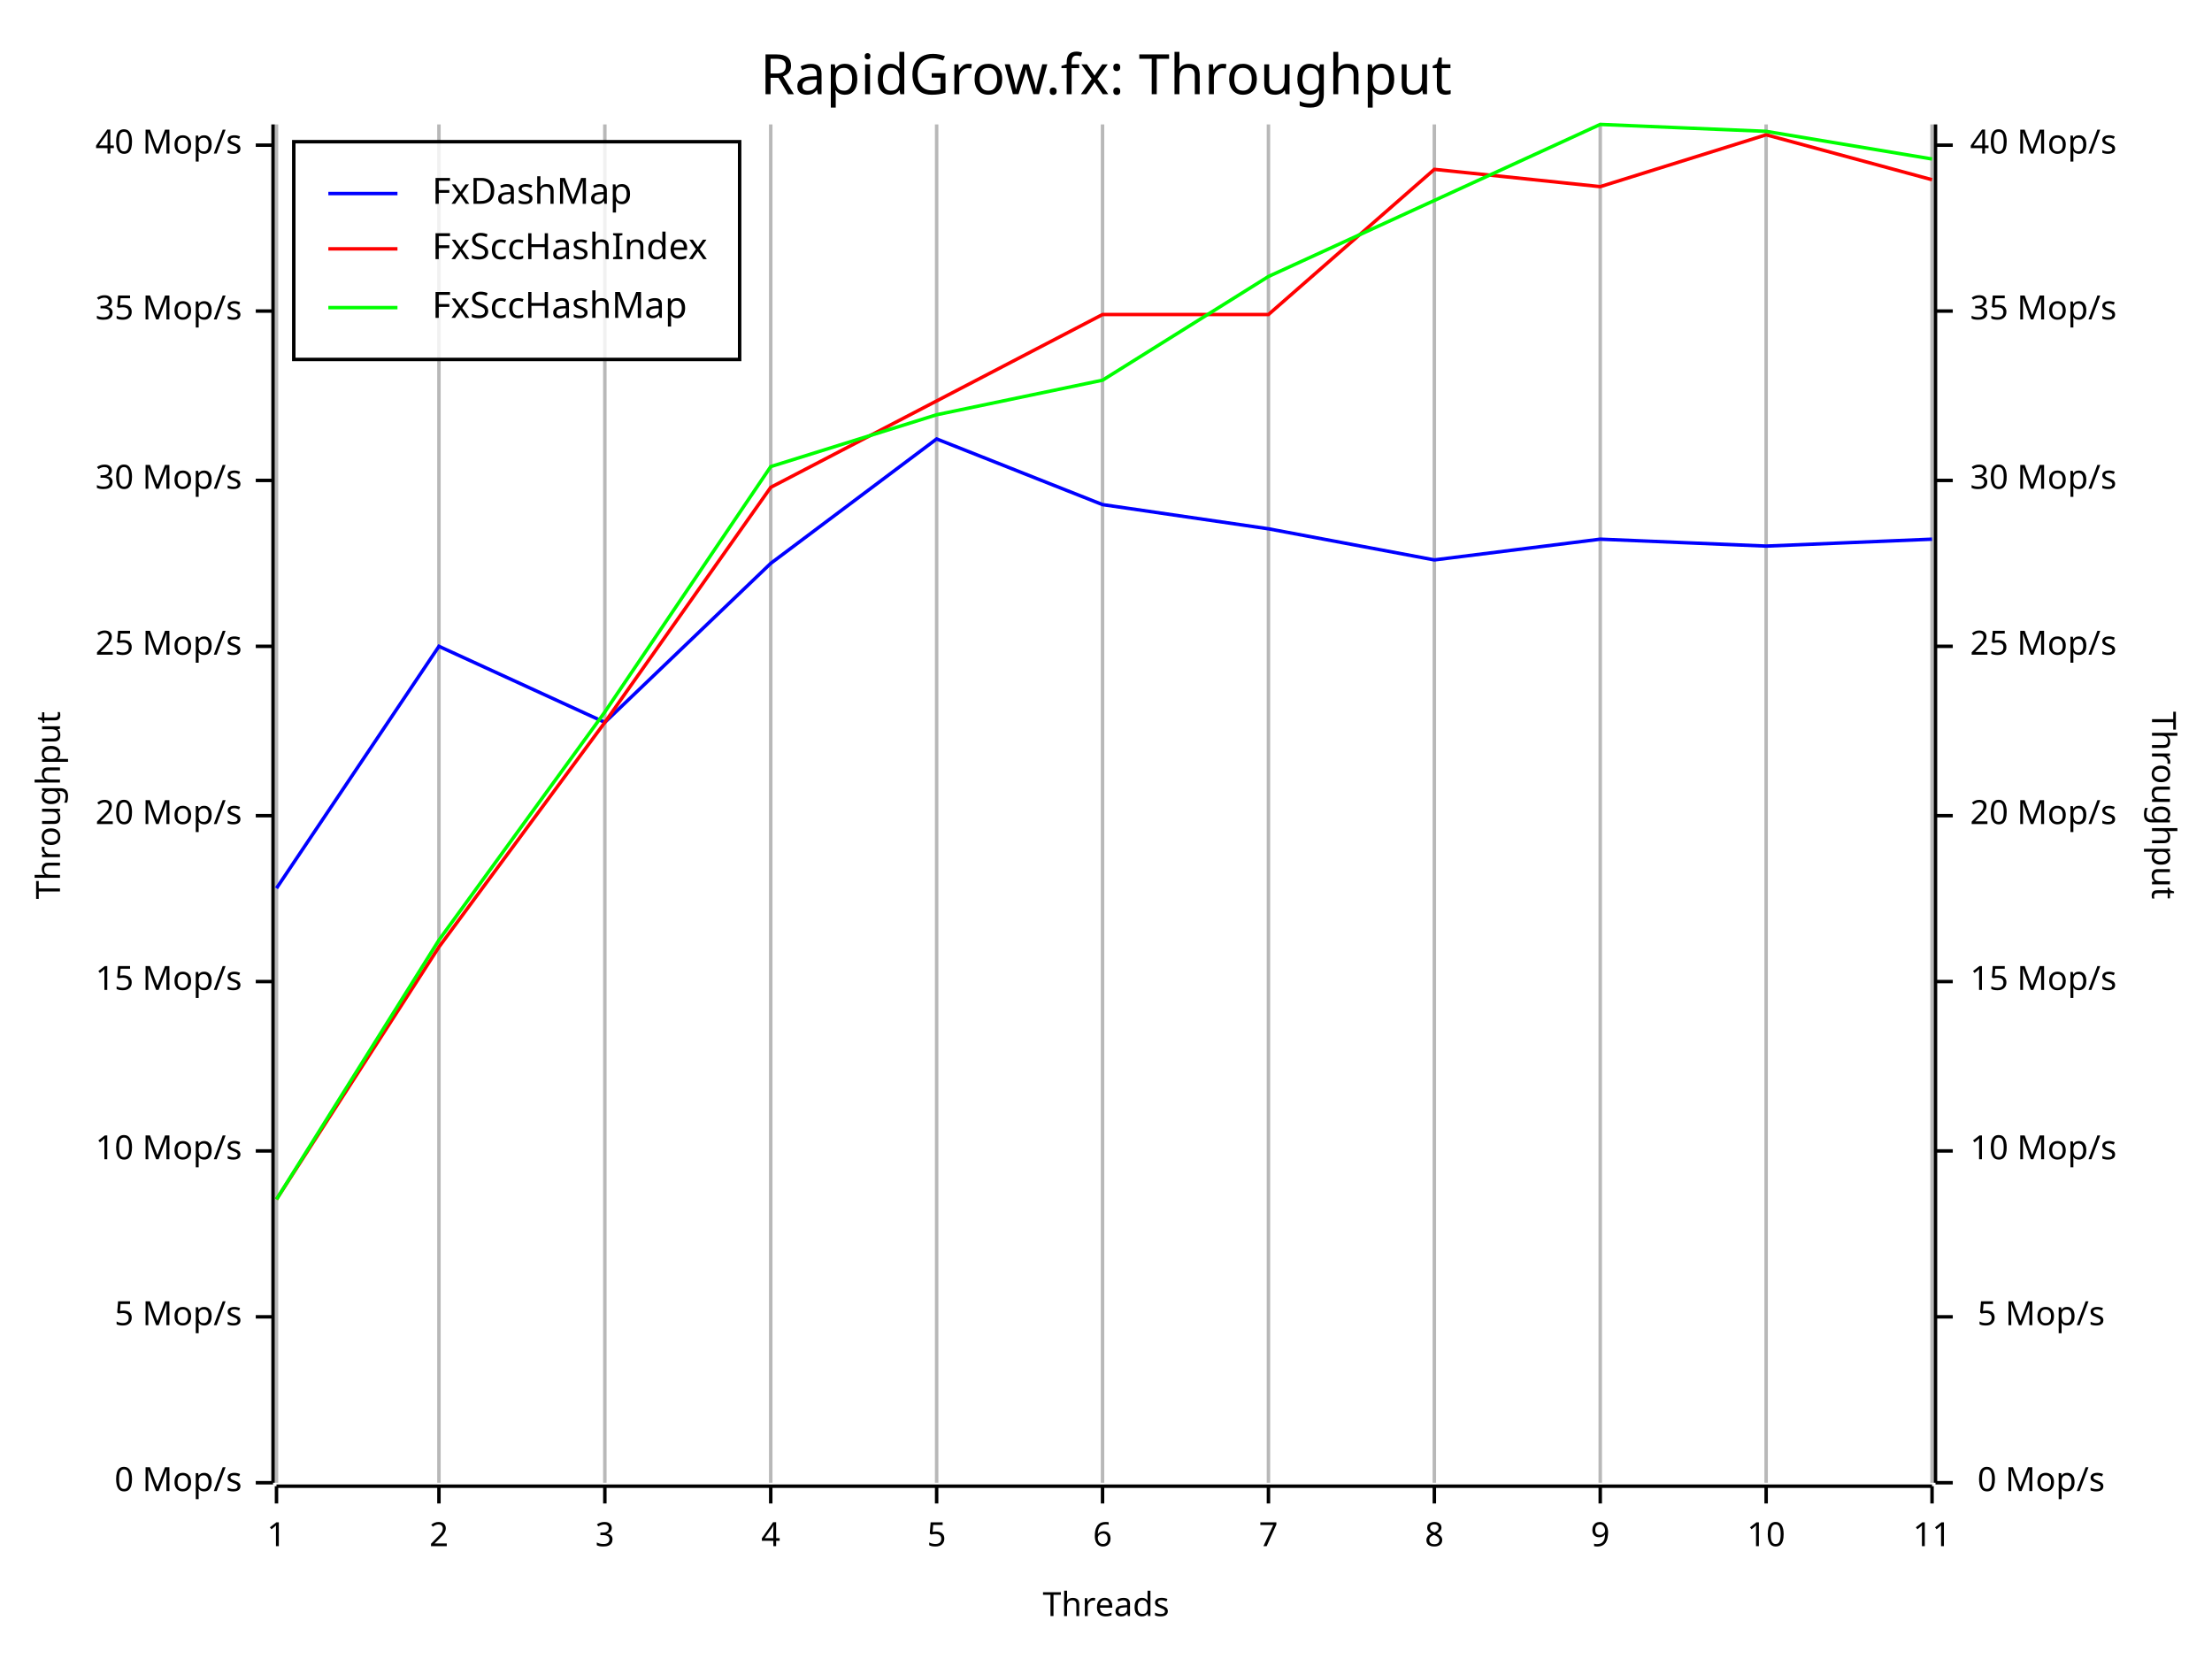
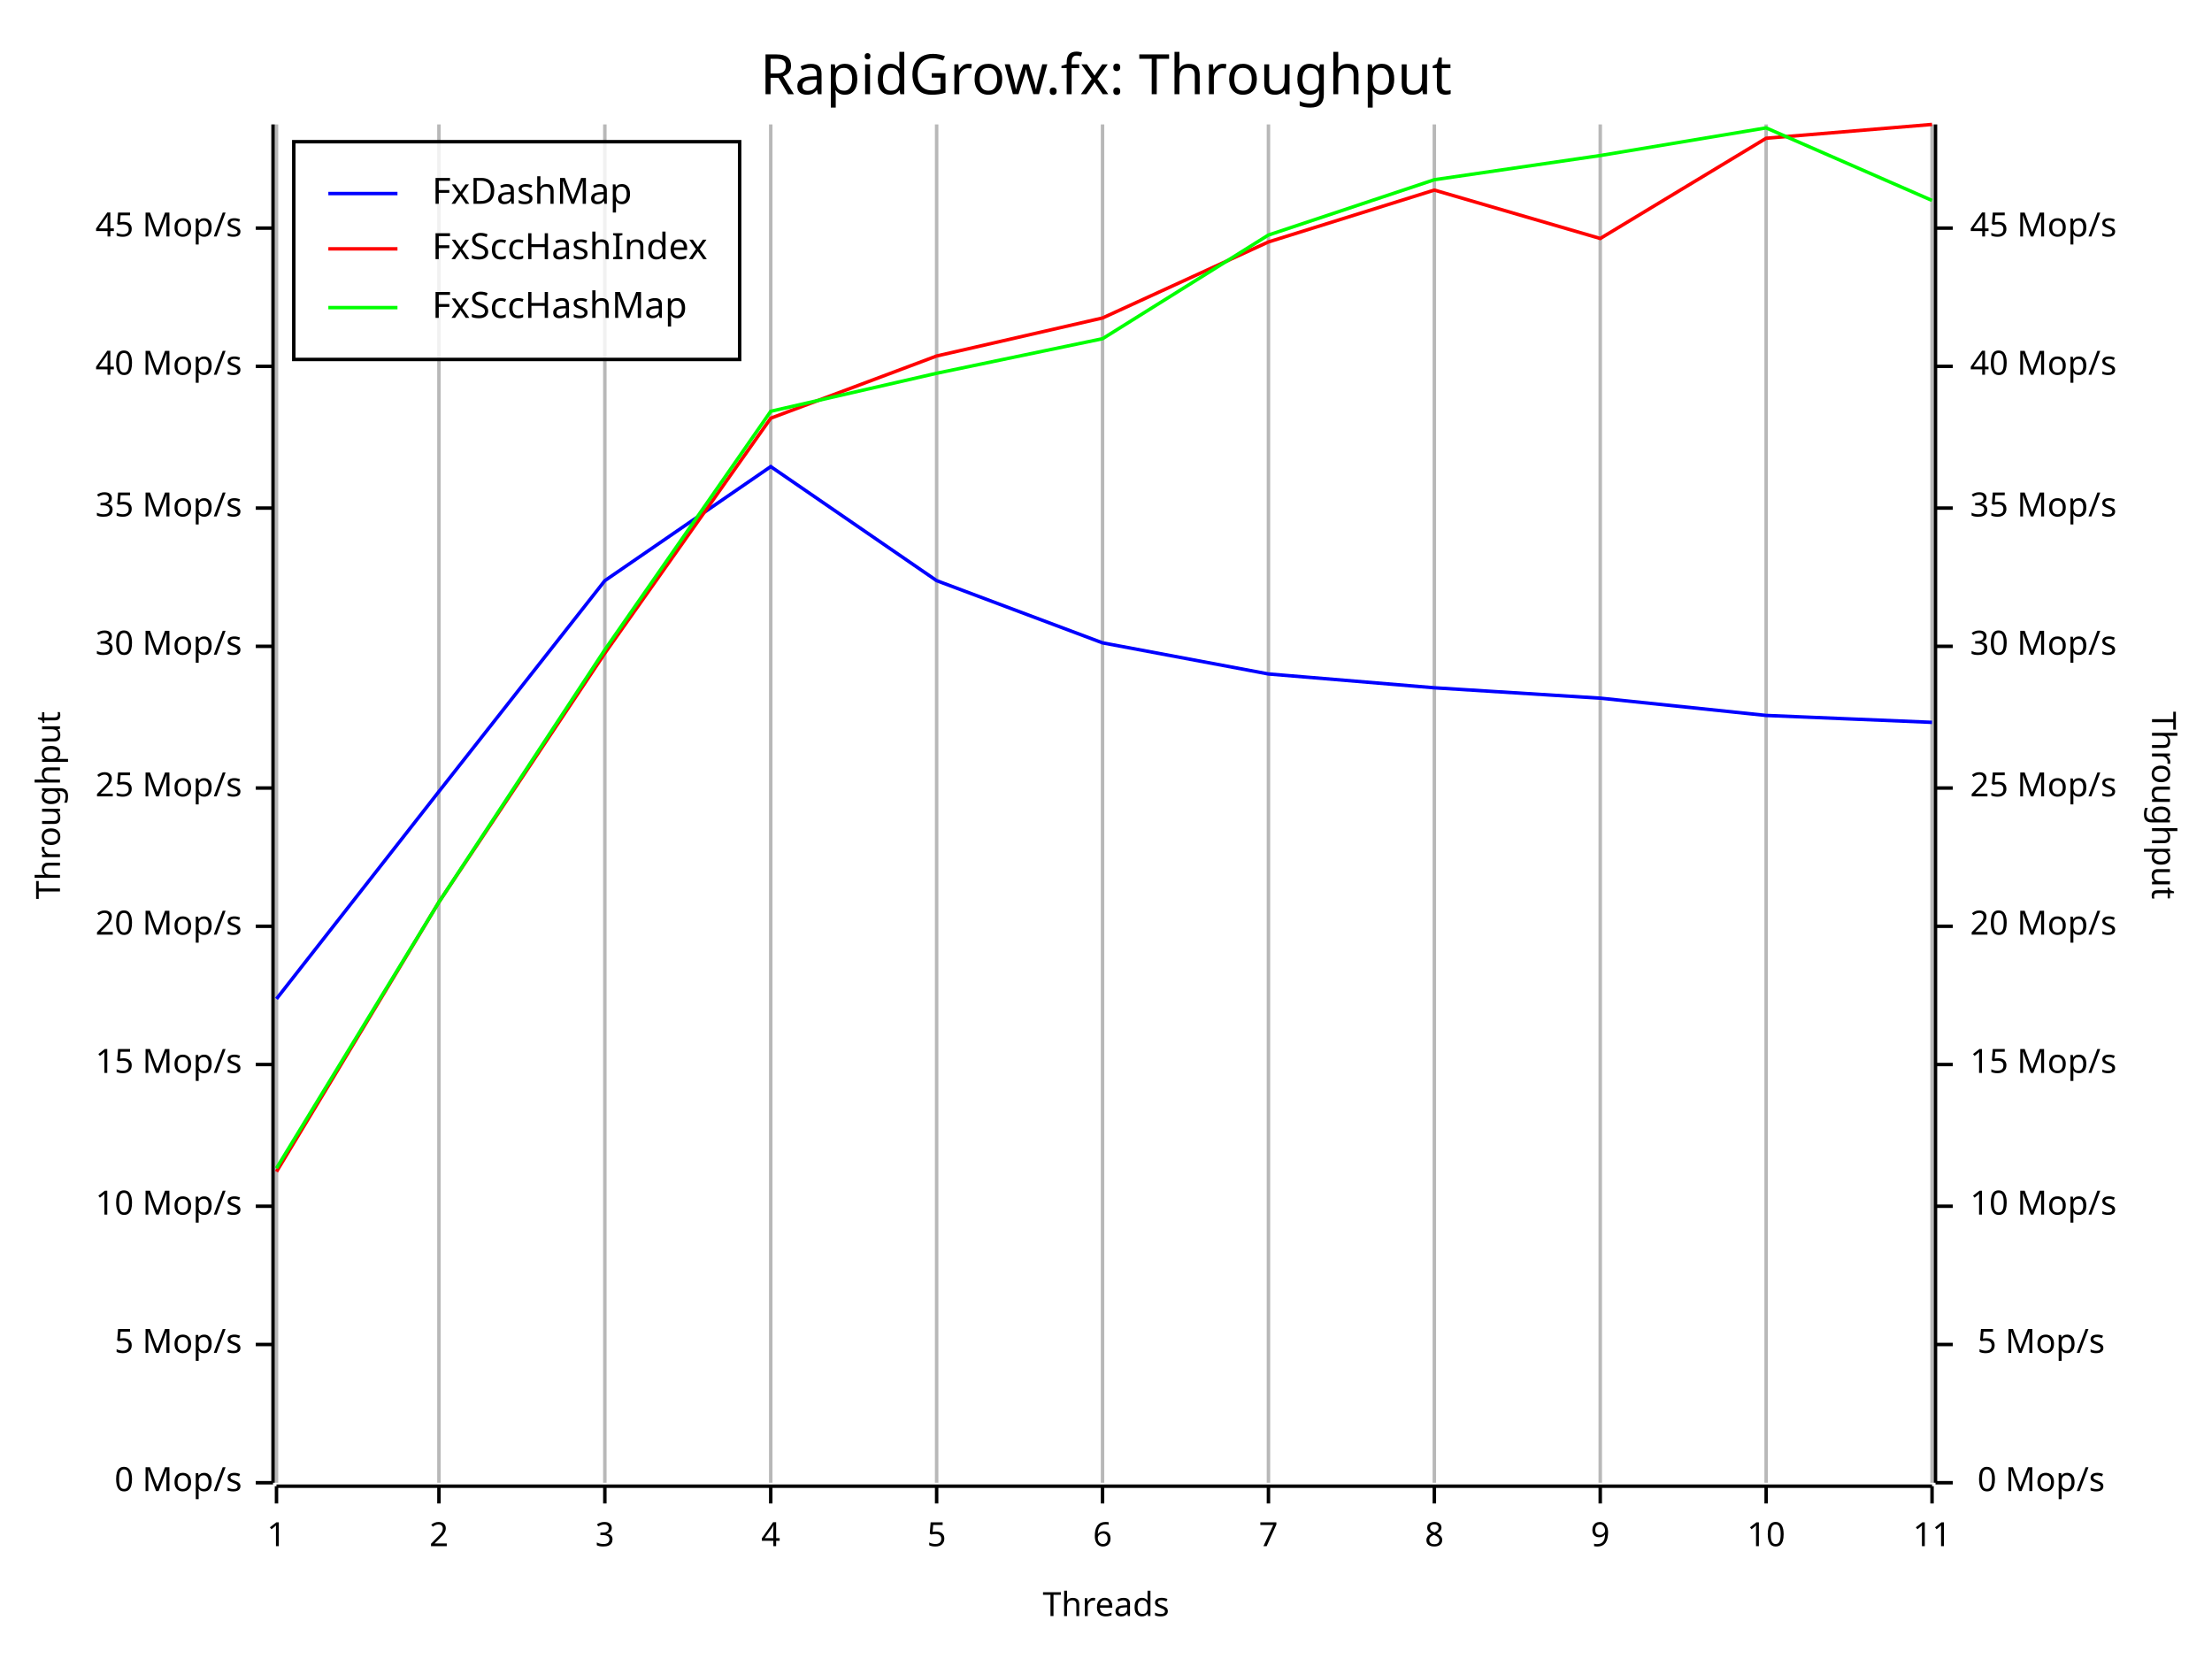
<svg xmlns="http://www.w3.org/2000/svg" width="640" height="480" viewBox="0 0 640 480">
  <rect x="0" y="0" width="640" height="480" opacity="1" fill="#FFFFFF" stroke="none" />
  <text x="320" y="15" dy="0.76em" text-anchor="middle" font-family="Fira Code" font-size="16.129" opacity="1" fill="#000000">
RapidGrow.fx: Throughput
</text>
  <line opacity="0.1" stroke="#000000" stroke-width="1" x1="80" y1="429" x2="80" y2="36" />
  <line opacity="0.1" stroke="#000000" stroke-width="1" x1="127" y1="429" x2="127" y2="36" />
  <line opacity="0.1" stroke="#000000" stroke-width="1" x1="175" y1="429" x2="175" y2="36" />
  <line opacity="0.1" stroke="#000000" stroke-width="1" x1="223" y1="429" x2="223" y2="36" />
  <line opacity="0.1" stroke="#000000" stroke-width="1" x1="271" y1="429" x2="271" y2="36" />
  <line opacity="0.1" stroke="#000000" stroke-width="1" x1="319" y1="429" x2="319" y2="36" />
  <line opacity="0.1" stroke="#000000" stroke-width="1" x1="367" y1="429" x2="367" y2="36" />
  <line opacity="0.1" stroke="#000000" stroke-width="1" x1="415" y1="429" x2="415" y2="36" />
  <line opacity="0.1" stroke="#000000" stroke-width="1" x1="463" y1="429" x2="463" y2="36" />
  <line opacity="0.1" stroke="#000000" stroke-width="1" x1="511" y1="429" x2="511" y2="36" />
  <line opacity="0.1" stroke="#000000" stroke-width="1" x1="559" y1="429" x2="559" y2="36" />
  <text x="10" y="233" dy="0.76em" text-anchor="middle" font-family="sans-serif" font-size="9.677" opacity="1" fill="#000000" transform="rotate(270, 10, 233)">
Throughput
</text>
  <text x="320" y="470" dy="-0.5ex" text-anchor="middle" font-family="sans-serif" font-size="9.677" opacity="1" fill="#000000">
Threads
</text>
  <text x="630" y="233" dy="0.76em" text-anchor="middle" font-family="sans-serif" font-size="9.677" opacity="1" fill="#000000" transform="rotate(90, 630, 233)">
Throughput
</text>
  <line opacity="0.2" stroke="#000000" stroke-width="1" x1="80" y1="429" x2="80" y2="36" />
  <line opacity="0.2" stroke="#000000" stroke-width="1" x1="127" y1="429" x2="127" y2="36" />
  <line opacity="0.2" stroke="#000000" stroke-width="1" x1="175" y1="429" x2="175" y2="36" />
  <line opacity="0.2" stroke="#000000" stroke-width="1" x1="223" y1="429" x2="223" y2="36" />
  <line opacity="0.2" stroke="#000000" stroke-width="1" x1="271" y1="429" x2="271" y2="36" />
  <line opacity="0.2" stroke="#000000" stroke-width="1" x1="319" y1="429" x2="319" y2="36" />
  <line opacity="0.2" stroke="#000000" stroke-width="1" x1="367" y1="429" x2="367" y2="36" />
  <line opacity="0.2" stroke="#000000" stroke-width="1" x1="415" y1="429" x2="415" y2="36" />
  <line opacity="0.2" stroke="#000000" stroke-width="1" x1="463" y1="429" x2="463" y2="36" />
  <line opacity="0.2" stroke="#000000" stroke-width="1" x1="511" y1="429" x2="511" y2="36" />
  <line opacity="0.2" stroke="#000000" stroke-width="1" x1="559" y1="429" x2="559" y2="36" />
  <polyline fill="none" opacity="1" stroke="#000000" stroke-width="1" points="79,36 79,429 " />
  <text x="70" y="429" dy="0.5ex" text-anchor="end" font-family="sans-serif" font-size="9.677" opacity="1" fill="#000000">
0 Mop/s
</text>
  <polyline fill="none" opacity="1" stroke="#000000" stroke-width="1" points="74,429 79,429 " />
-   <text x="70" y="381" dy="0.5ex" text-anchor="end" font-family="sans-serif" font-size="9.677" opacity="1" fill="#000000">
+   <text x="70" y="389" dy="0.5ex" text-anchor="end" font-family="sans-serif" font-size="9.677" opacity="1" fill="#000000">
5 Mop/s
</text>
-   <polyline fill="none" opacity="1" stroke="#000000" stroke-width="1" points="74,381 79,381 " />
-   <text x="70" y="333" dy="0.5ex" text-anchor="end" font-family="sans-serif" font-size="9.677" opacity="1" fill="#000000">
+   <polyline fill="none" opacity="1" stroke="#000000" stroke-width="1" points="74,389 79,389 " />
+   <text x="70" y="349" dy="0.5ex" text-anchor="end" font-family="sans-serif" font-size="9.677" opacity="1" fill="#000000">
10 Mop/s
</text>
-   <polyline fill="none" opacity="1" stroke="#000000" stroke-width="1" points="74,333 79,333 " />
-   <text x="70" y="284" dy="0.5ex" text-anchor="end" font-family="sans-serif" font-size="9.677" opacity="1" fill="#000000">
+   <polyline fill="none" opacity="1" stroke="#000000" stroke-width="1" points="74,349 79,349 " />
+   <text x="70" y="308" dy="0.5ex" text-anchor="end" font-family="sans-serif" font-size="9.677" opacity="1" fill="#000000">
15 Mop/s
</text>
-   <polyline fill="none" opacity="1" stroke="#000000" stroke-width="1" points="74,284 79,284 " />
-   <text x="70" y="236" dy="0.5ex" text-anchor="end" font-family="sans-serif" font-size="9.677" opacity="1" fill="#000000">
+   <polyline fill="none" opacity="1" stroke="#000000" stroke-width="1" points="74,308 79,308 " />
+   <text x="70" y="268" dy="0.5ex" text-anchor="end" font-family="sans-serif" font-size="9.677" opacity="1" fill="#000000">
20 Mop/s
</text>
-   <polyline fill="none" opacity="1" stroke="#000000" stroke-width="1" points="74,236 79,236 " />
-   <text x="70" y="187" dy="0.5ex" text-anchor="end" font-family="sans-serif" font-size="9.677" opacity="1" fill="#000000">
+   <polyline fill="none" opacity="1" stroke="#000000" stroke-width="1" points="74,268 79,268 " />
+   <text x="70" y="228" dy="0.5ex" text-anchor="end" font-family="sans-serif" font-size="9.677" opacity="1" fill="#000000">
25 Mop/s
</text>
-   <polyline fill="none" opacity="1" stroke="#000000" stroke-width="1" points="74,187 79,187 " />
-   <text x="70" y="139" dy="0.5ex" text-anchor="end" font-family="sans-serif" font-size="9.677" opacity="1" fill="#000000">
+   <polyline fill="none" opacity="1" stroke="#000000" stroke-width="1" points="74,228 79,228 " />
+   <text x="70" y="187" dy="0.5ex" text-anchor="end" font-family="sans-serif" font-size="9.677" opacity="1" fill="#000000">
30 Mop/s
</text>
-   <polyline fill="none" opacity="1" stroke="#000000" stroke-width="1" points="74,139 79,139 " />
-   <text x="70" y="90" dy="0.5ex" text-anchor="end" font-family="sans-serif" font-size="9.677" opacity="1" fill="#000000">
+   <polyline fill="none" opacity="1" stroke="#000000" stroke-width="1" points="74,187 79,187 " />
+   <text x="70" y="147" dy="0.5ex" text-anchor="end" font-family="sans-serif" font-size="9.677" opacity="1" fill="#000000">
35 Mop/s
</text>
-   <polyline fill="none" opacity="1" stroke="#000000" stroke-width="1" points="74,90 79,90 " />
-   <text x="70" y="42" dy="0.5ex" text-anchor="end" font-family="sans-serif" font-size="9.677" opacity="1" fill="#000000">
+   <polyline fill="none" opacity="1" stroke="#000000" stroke-width="1" points="74,147 79,147 " />
+   <text x="70" y="106" dy="0.5ex" text-anchor="end" font-family="sans-serif" font-size="9.677" opacity="1" fill="#000000">
40 Mop/s
</text>
-   <polyline fill="none" opacity="1" stroke="#000000" stroke-width="1" points="74,42 79,42 " />
+   <polyline fill="none" opacity="1" stroke="#000000" stroke-width="1" points="74,106 79,106 " />
+   <text x="70" y="66" dy="0.5ex" text-anchor="end" font-family="sans-serif" font-size="9.677" opacity="1" fill="#000000">
+ 45 Mop/s
+ </text>
+   <polyline fill="none" opacity="1" stroke="#000000" stroke-width="1" points="74,66 79,66 " />
  <polyline fill="none" opacity="1" stroke="#000000" stroke-width="1" points="80,430 559,430 " />
  <text x="80" y="440" dy="0.76em" text-anchor="middle" font-family="sans-serif" font-size="9.677" opacity="1" fill="#000000">
1
</text>
  <polyline fill="none" opacity="1" stroke="#000000" stroke-width="1" points="80,430 80,435 " />
  <text x="127" y="440" dy="0.76em" text-anchor="middle" font-family="sans-serif" font-size="9.677" opacity="1" fill="#000000">
2
</text>
  <polyline fill="none" opacity="1" stroke="#000000" stroke-width="1" points="127,430 127,435 " />
  <text x="175" y="440" dy="0.76em" text-anchor="middle" font-family="sans-serif" font-size="9.677" opacity="1" fill="#000000">
3
</text>
  <polyline fill="none" opacity="1" stroke="#000000" stroke-width="1" points="175,430 175,435 " />
  <text x="223" y="440" dy="0.76em" text-anchor="middle" font-family="sans-serif" font-size="9.677" opacity="1" fill="#000000">
4
</text>
  <polyline fill="none" opacity="1" stroke="#000000" stroke-width="1" points="223,430 223,435 " />
  <text x="271" y="440" dy="0.76em" text-anchor="middle" font-family="sans-serif" font-size="9.677" opacity="1" fill="#000000">
5
</text>
  <polyline fill="none" opacity="1" stroke="#000000" stroke-width="1" points="271,430 271,435 " />
  <text x="319" y="440" dy="0.76em" text-anchor="middle" font-family="sans-serif" font-size="9.677" opacity="1" fill="#000000">
6
</text>
  <polyline fill="none" opacity="1" stroke="#000000" stroke-width="1" points="319,430 319,435 " />
  <text x="367" y="440" dy="0.76em" text-anchor="middle" font-family="sans-serif" font-size="9.677" opacity="1" fill="#000000">
7
</text>
  <polyline fill="none" opacity="1" stroke="#000000" stroke-width="1" points="367,430 367,435 " />
  <text x="415" y="440" dy="0.76em" text-anchor="middle" font-family="sans-serif" font-size="9.677" opacity="1" fill="#000000">
8
</text>
  <polyline fill="none" opacity="1" stroke="#000000" stroke-width="1" points="415,430 415,435 " />
  <text x="463" y="440" dy="0.76em" text-anchor="middle" font-family="sans-serif" font-size="9.677" opacity="1" fill="#000000">
9
</text>
  <polyline fill="none" opacity="1" stroke="#000000" stroke-width="1" points="463,430 463,435 " />
  <text x="511" y="440" dy="0.76em" text-anchor="middle" font-family="sans-serif" font-size="9.677" opacity="1" fill="#000000">
10
</text>
  <polyline fill="none" opacity="1" stroke="#000000" stroke-width="1" points="511,430 511,435 " />
  <text x="559" y="440" dy="0.76em" text-anchor="middle" font-family="sans-serif" font-size="9.677" opacity="1" fill="#000000">
11
</text>
  <polyline fill="none" opacity="1" stroke="#000000" stroke-width="1" points="559,430 559,435 " />
  <polyline fill="none" opacity="1" stroke="#000000" stroke-width="1" points="560,36 560,429 " />
  <text x="609" y="429" dy="0.5ex" text-anchor="end" font-family="sans-serif" font-size="9.677" opacity="1" fill="#000000">
0 Mop/s
</text>
  <polyline fill="none" opacity="1" stroke="#000000" stroke-width="1" points="560,429 565,429 " />
-   <text x="609" y="381" dy="0.5ex" text-anchor="end" font-family="sans-serif" font-size="9.677" opacity="1" fill="#000000">
+   <text x="609" y="389" dy="0.5ex" text-anchor="end" font-family="sans-serif" font-size="9.677" opacity="1" fill="#000000">
5 Mop/s
</text>
-   <polyline fill="none" opacity="1" stroke="#000000" stroke-width="1" points="560,381 565,381 " />
-   <text x="570" y="333" dy="0.5ex" text-anchor="start" font-family="sans-serif" font-size="9.677" opacity="1" fill="#000000">
+   <polyline fill="none" opacity="1" stroke="#000000" stroke-width="1" points="560,389 565,389 " />
+   <text x="570" y="349" dy="0.5ex" text-anchor="start" font-family="sans-serif" font-size="9.677" opacity="1" fill="#000000">
10 Mop/s
</text>
-   <polyline fill="none" opacity="1" stroke="#000000" stroke-width="1" points="560,333 565,333 " />
-   <text x="570" y="284" dy="0.5ex" text-anchor="start" font-family="sans-serif" font-size="9.677" opacity="1" fill="#000000">
+   <polyline fill="none" opacity="1" stroke="#000000" stroke-width="1" points="560,349 565,349 " />
+   <text x="570" y="308" dy="0.5ex" text-anchor="start" font-family="sans-serif" font-size="9.677" opacity="1" fill="#000000">
15 Mop/s
</text>
-   <polyline fill="none" opacity="1" stroke="#000000" stroke-width="1" points="560,284 565,284 " />
-   <text x="570" y="236" dy="0.5ex" text-anchor="start" font-family="sans-serif" font-size="9.677" opacity="1" fill="#000000">
+   <polyline fill="none" opacity="1" stroke="#000000" stroke-width="1" points="560,308 565,308 " />
+   <text x="570" y="268" dy="0.5ex" text-anchor="start" font-family="sans-serif" font-size="9.677" opacity="1" fill="#000000">
20 Mop/s
</text>
-   <polyline fill="none" opacity="1" stroke="#000000" stroke-width="1" points="560,236 565,236 " />
-   <text x="570" y="187" dy="0.5ex" text-anchor="start" font-family="sans-serif" font-size="9.677" opacity="1" fill="#000000">
+   <polyline fill="none" opacity="1" stroke="#000000" stroke-width="1" points="560,268 565,268 " />
+   <text x="570" y="228" dy="0.5ex" text-anchor="start" font-family="sans-serif" font-size="9.677" opacity="1" fill="#000000">
25 Mop/s
</text>
-   <polyline fill="none" opacity="1" stroke="#000000" stroke-width="1" points="560,187 565,187 " />
-   <text x="570" y="139" dy="0.5ex" text-anchor="start" font-family="sans-serif" font-size="9.677" opacity="1" fill="#000000">
+   <polyline fill="none" opacity="1" stroke="#000000" stroke-width="1" points="560,228 565,228 " />
+   <text x="570" y="187" dy="0.5ex" text-anchor="start" font-family="sans-serif" font-size="9.677" opacity="1" fill="#000000">
30 Mop/s
</text>
-   <polyline fill="none" opacity="1" stroke="#000000" stroke-width="1" points="560,139 565,139 " />
-   <text x="570" y="90" dy="0.5ex" text-anchor="start" font-family="sans-serif" font-size="9.677" opacity="1" fill="#000000">
+   <polyline fill="none" opacity="1" stroke="#000000" stroke-width="1" points="560,187 565,187 " />
+   <text x="570" y="147" dy="0.5ex" text-anchor="start" font-family="sans-serif" font-size="9.677" opacity="1" fill="#000000">
35 Mop/s
</text>
-   <polyline fill="none" opacity="1" stroke="#000000" stroke-width="1" points="560,90 565,90 " />
-   <text x="570" y="42" dy="0.5ex" text-anchor="start" font-family="sans-serif" font-size="9.677" opacity="1" fill="#000000">
+   <polyline fill="none" opacity="1" stroke="#000000" stroke-width="1" points="560,147 565,147 " />
+   <text x="570" y="106" dy="0.5ex" text-anchor="start" font-family="sans-serif" font-size="9.677" opacity="1" fill="#000000">
40 Mop/s
</text>
-   <polyline fill="none" opacity="1" stroke="#000000" stroke-width="1" points="560,42 565,42 " />
-   <polyline fill="none" opacity="1" stroke="#0000FF" stroke-width="1" points="80,257 127,187 175,209 223,163 271,127 319,146 367,153 415,162 463,156 511,158 559,156 " />
-   <polyline fill="none" opacity="1" stroke="#FF0000" stroke-width="1" points="80,347 127,274 175,209 223,141 271,116 319,91 367,91 415,49 463,54 511,39 559,52 " />
-   <polyline fill="none" opacity="1" stroke="#00FF00" stroke-width="1" points="80,347 127,272 175,206 223,135 271,120 319,110 367,80 415,58 463,36 511,38 559,46 " />
+   <polyline fill="none" opacity="1" stroke="#000000" stroke-width="1" points="560,106 565,106 " />
+   <text x="570" y="66" dy="0.5ex" text-anchor="start" font-family="sans-serif" font-size="9.677" opacity="1" fill="#000000">
+ 45 Mop/s
+ </text>
+   <polyline fill="none" opacity="1" stroke="#000000" stroke-width="1" points="560,66 565,66 " />
+   <polyline fill="none" opacity="1" stroke="#0000FF" stroke-width="1" points="80,289 127,229 175,168 223,135 271,168 319,186 367,195 415,199 463,202 511,207 559,209 " />
+   <polyline fill="none" opacity="1" stroke="#FF0000" stroke-width="1" points="80,339 127,261 175,189 223,121 271,103 319,92 367,70 415,55 463,69 511,40 559,36 " />
+   <polyline fill="none" opacity="1" stroke="#00FF00" stroke-width="1" points="80,338 127,261 175,188 223,119 271,108 319,98 367,68 415,52 463,45 511,37 559,58 " />
  <rect x="85" y="41" width="129" height="63" opacity="0.8" fill="#FFFFFF" stroke="none" />
  <rect x="85" y="41" width="129" height="63" opacity="1" fill="none" stroke="#000000" />
  <text x="125" y="51" dy="0.76em" text-anchor="start" font-family="Fira Code" font-size="10.484" opacity="1" fill="#000000">
FxDashMap
</text>
  <text x="125" y="67" dy="0.76em" text-anchor="start" font-family="Fira Code" font-size="10.484" opacity="1" fill="#000000">
FxSccHashIndex
</text>
  <text x="125" y="84" dy="0.76em" text-anchor="start" font-family="Fira Code" font-size="10.484" opacity="1" fill="#000000">
FxSccHashMap
</text>
  <polyline fill="none" opacity="1" stroke="#0000FF" stroke-width="1" points="95,56 115,56 " />
  <polyline fill="none" opacity="1" stroke="#FF0000" stroke-width="1" points="95,72 115,72 " />
  <polyline fill="none" opacity="1" stroke="#00FF00" stroke-width="1" points="95,89 115,89 " />
</svg>
